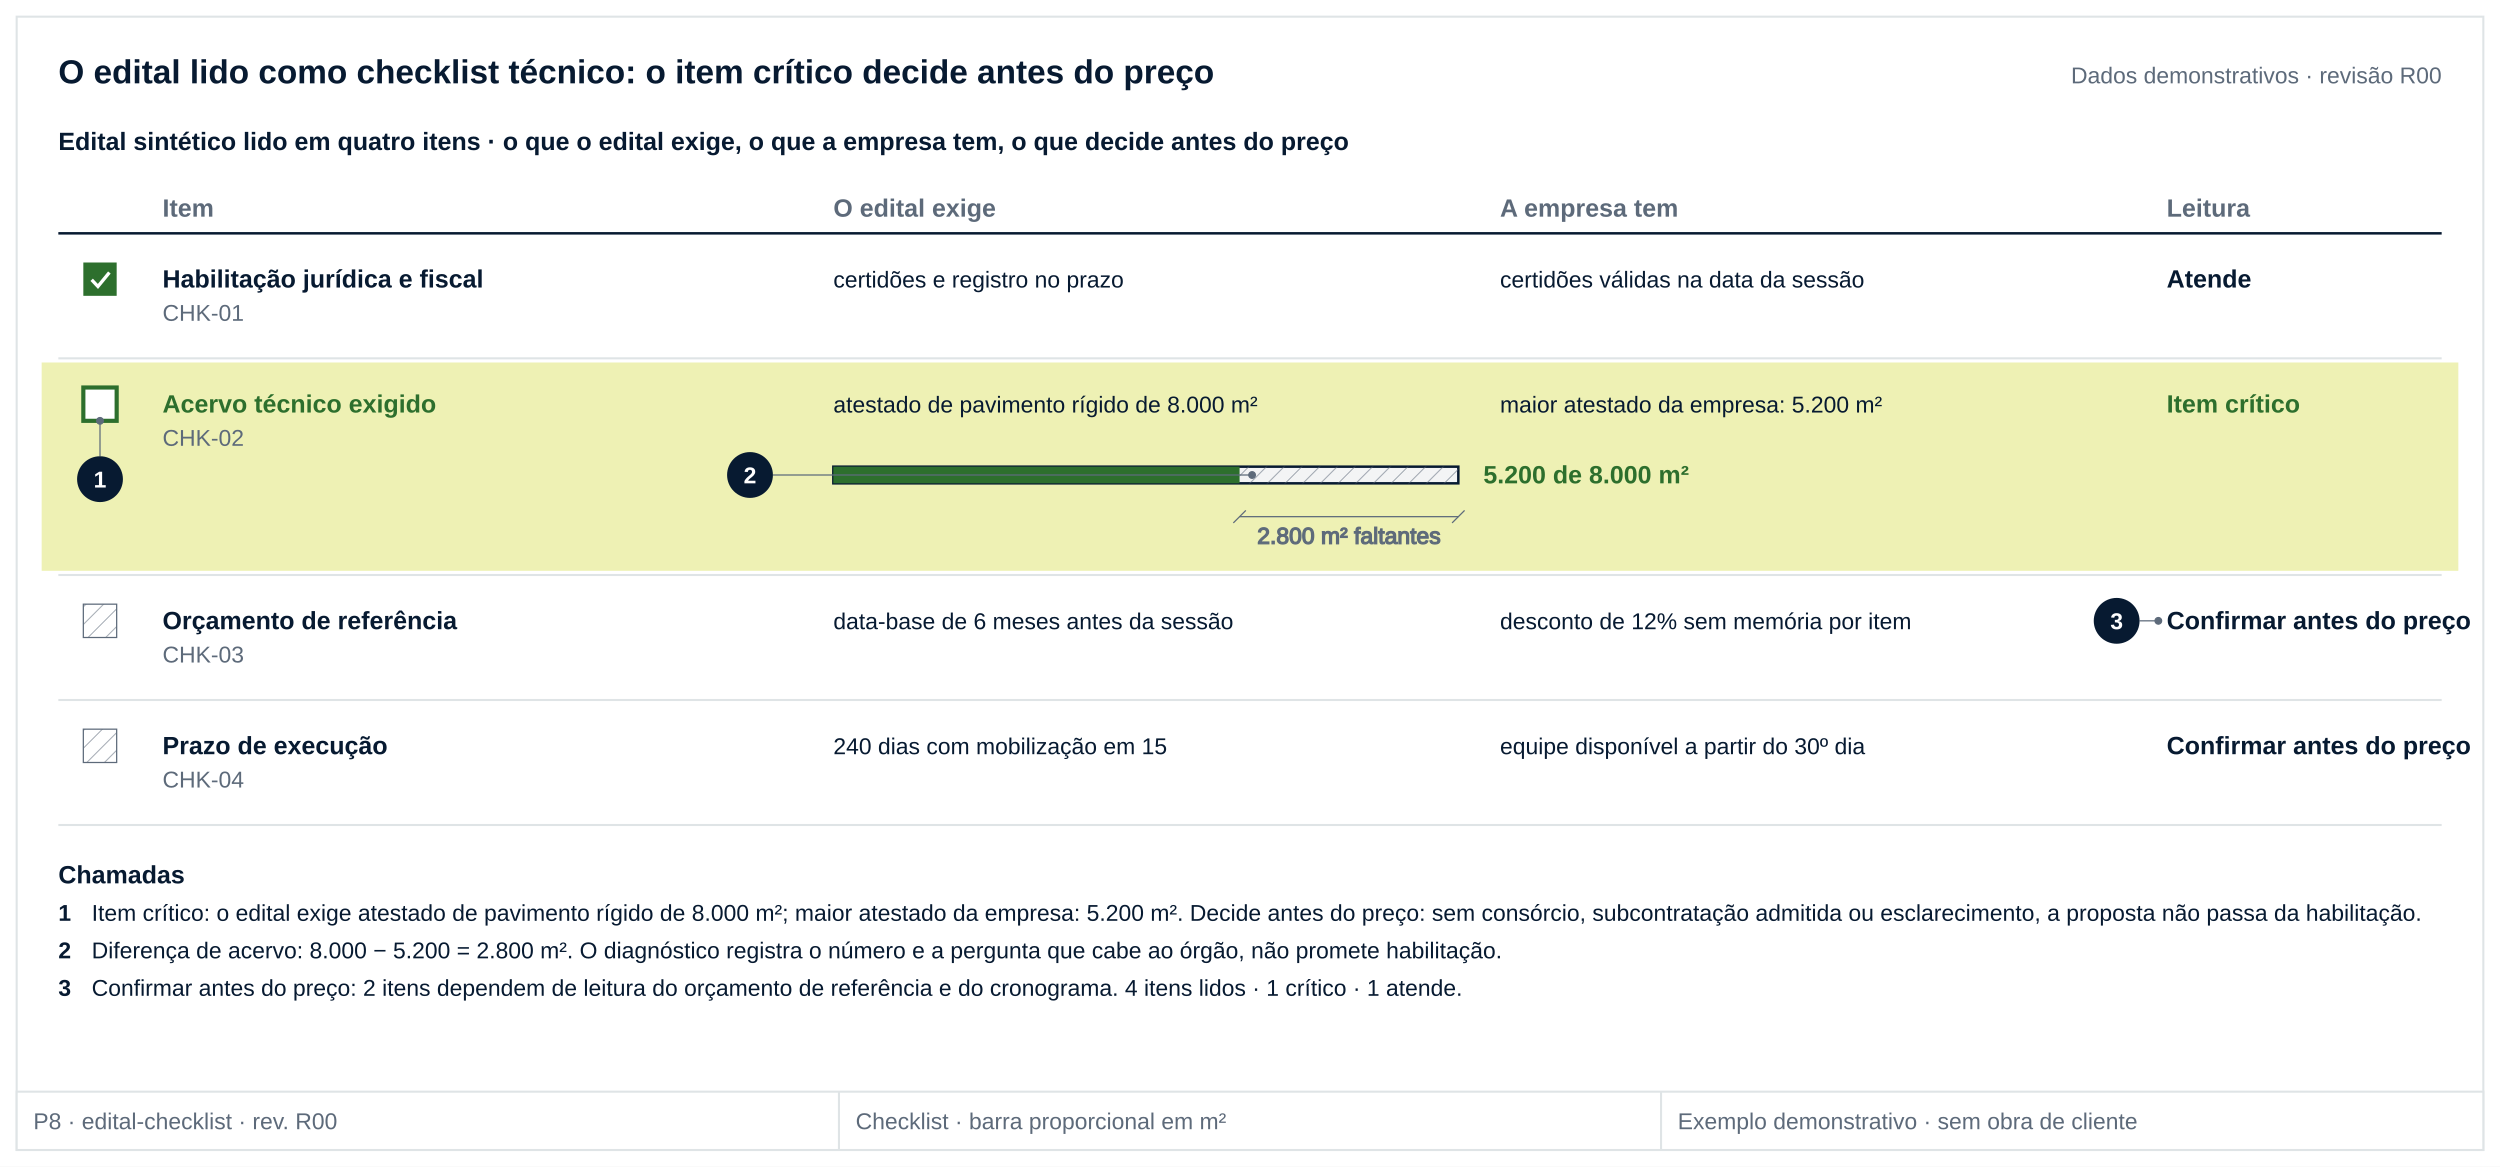
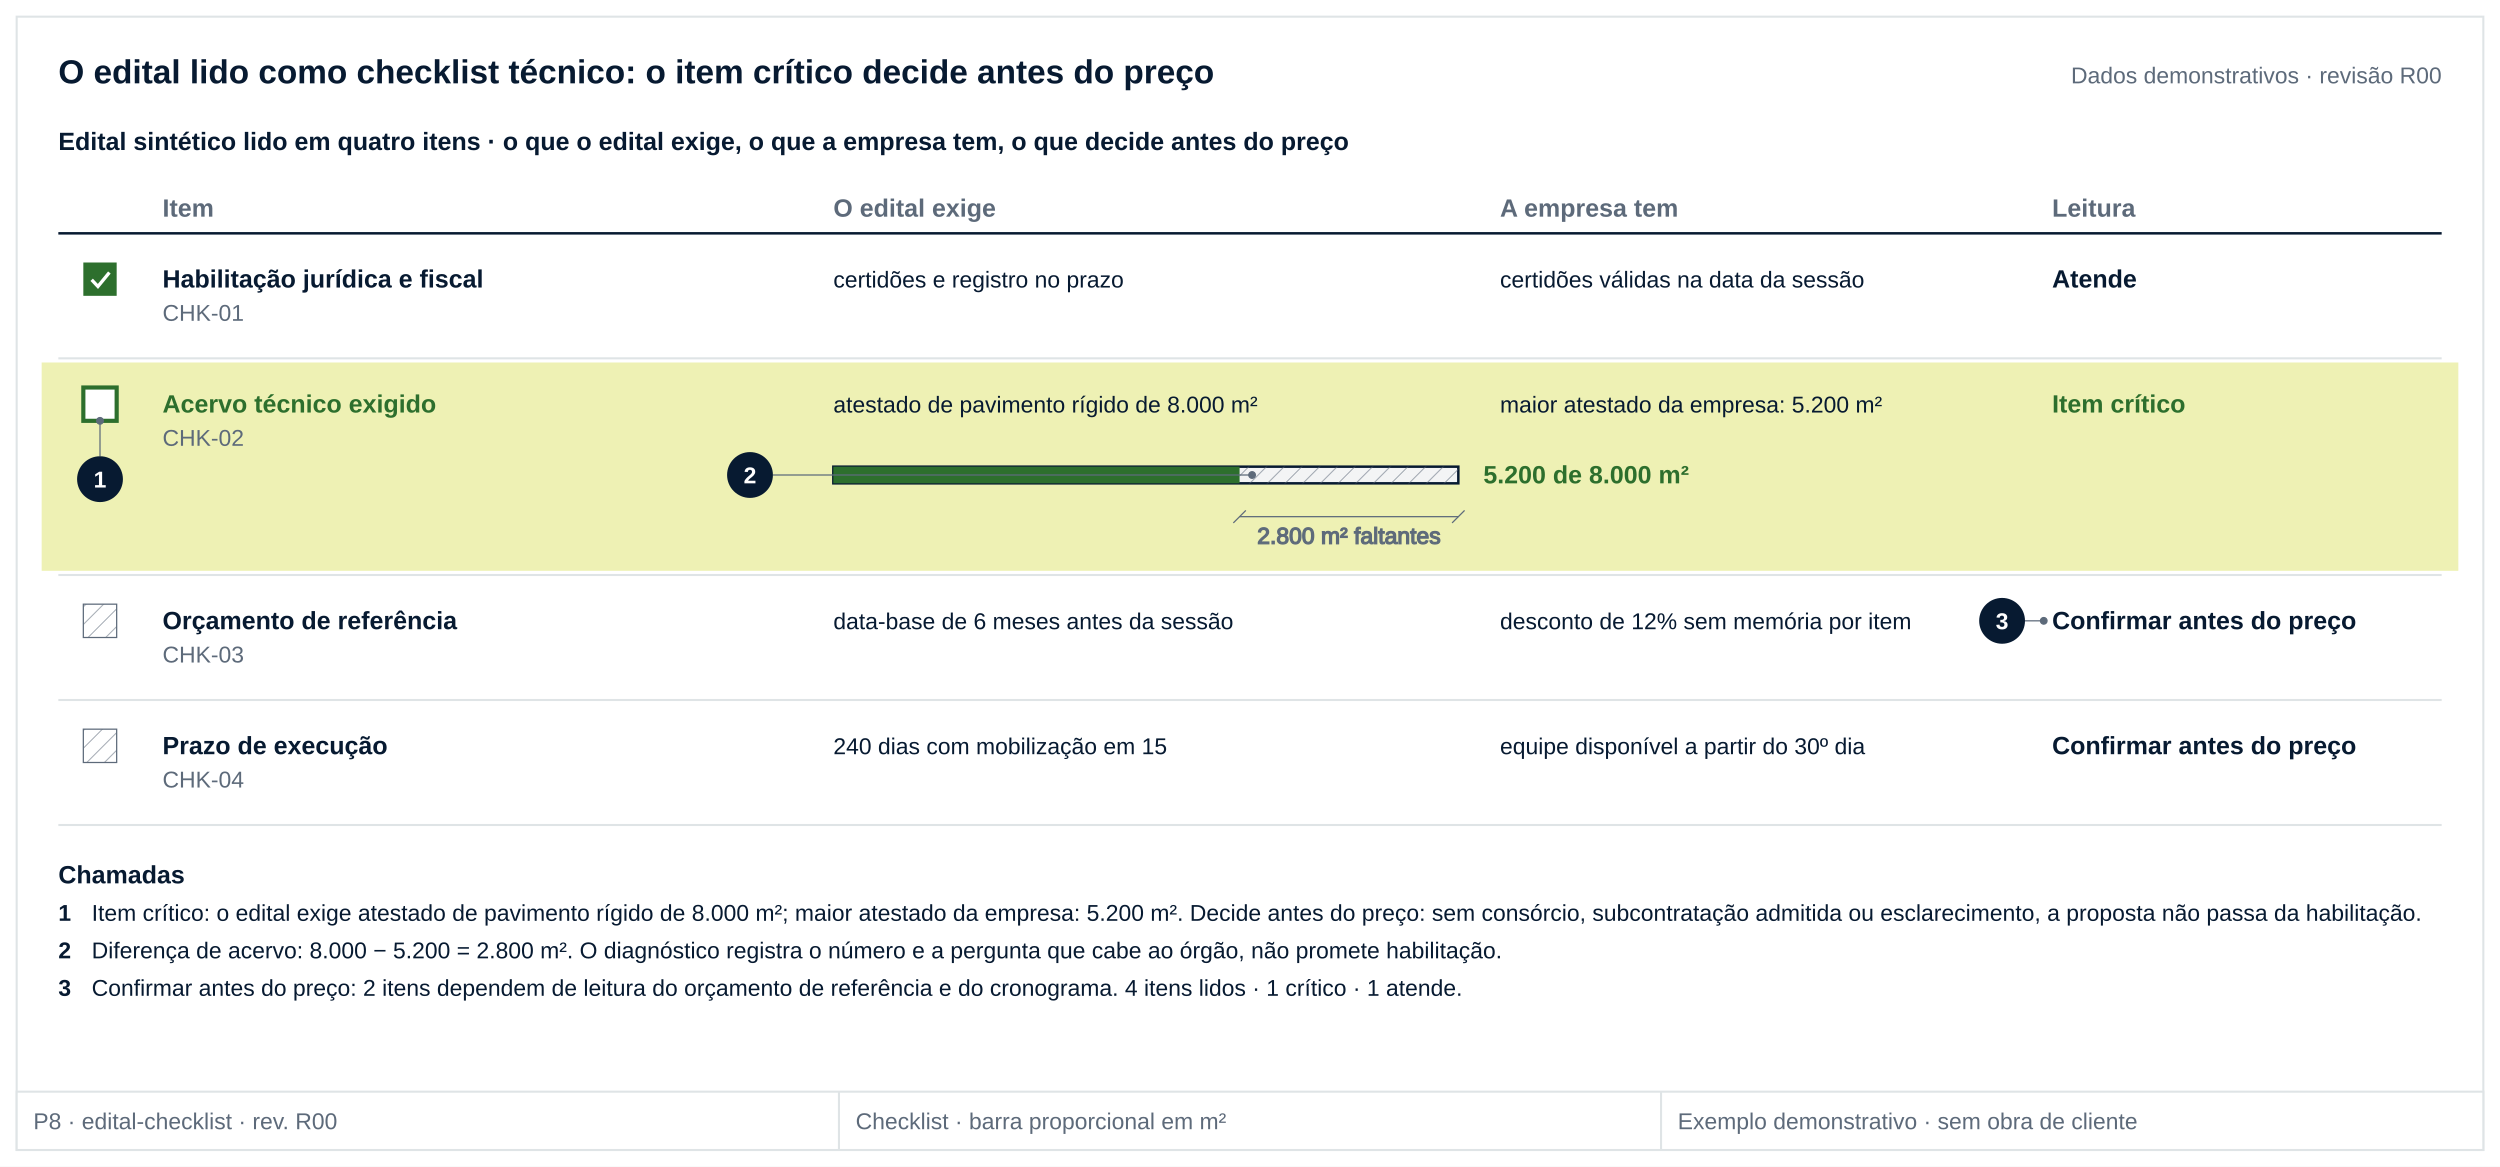
<svg xmlns="http://www.w3.org/2000/svg" viewBox="0 0 1200 560" role="img" aria-labelledby="edital-checklist-desktop-title edital-checklist-desktop-desc" font-family="Archivo Var, Arial, Helvetica, sans-serif" fill="#071a31">
  <rect x="0" y="0" width="1200" height="560" fill="#ffffff" />
  <rect x="8" y="8" width="1184" height="544" fill="#ffffff" stroke="#dfe4e6" />
  <text x="28" y="40" font-size="16" font-weight="650">O edital lido como checklist técnico: o item crítico decide antes do preço</text>
  <text x="1172" y="40" font-size="11" fill="#5d6a7a" text-anchor="end">Dados demonstrativos · revisão R00</text>
  <defs>
    <pattern id="edital-checklist-d-h5d6a" width="6" height="6" patternUnits="userSpaceOnUse" patternTransform="rotate(45)">
      <path d="M0 0V6" stroke="#5d6a7a" stroke-width="0.5" />
    </pattern>
  </defs>
  <text x="28" y="72" font-size="12" font-weight="650">Edital sintético lido em quatro itens · o que o edital exige, o que a empresa tem, o que decide antes do preço</text>
  <text x="78" y="104" font-size="12" fill="#5d6a7a" font-weight="650">Item</text>
  <text x="400" y="104" font-size="12" fill="#5d6a7a" font-weight="650">O edital exige</text>
  <text x="720" y="104" font-size="12" fill="#5d6a7a" font-weight="650">A empresa tem</text>
-   <text x="1040" y="104" font-size="12" fill="#5d6a7a" font-weight="650">Leitura</text>
+   <text x="985" y="104" font-size="12" fill="#5d6a7a" font-weight="650">Leitura</text>
  <line x1="28" y1="112" x2="1172" y2="112" stroke="#071a31" stroke-width="1.2" />
  <rect x="40" y="126" width="16" height="16" fill="#2d6f2d" />
  <path d="M44 134.3L47 137.5L52.5 130.8" fill="none" stroke="#ffffff" stroke-width="1.6" />
  <text x="78" y="138" font-size="12" font-weight="650">Habilitação jurídica e fiscal</text>
  <text x="78" y="154" font-size="11" fill="#5d6a7a">CHK-01</text>
  <text x="400" y="138" font-size="11">certidões e registro no prazo</text>
  <text x="720" y="138" font-size="11">certidões válidas na data da sessão</text>
-   <text x="1040" y="138" font-size="12" font-weight="650">Atende</text>
+   <text x="985" y="138" font-size="12" font-weight="650">Atende</text>
  <line x1="28" y1="172" x2="1172" y2="172" stroke="#dfe4e6" stroke-width="1" />
  <rect x="20" y="174" width="1160" height="100" fill="#ced62a" fill-opacity=".35" />
  <rect x="40" y="186" width="16" height="16" fill="#ffffff" stroke="#2d6f2d" stroke-width="2" />
  <text x="78" y="198" font-size="12" fill="#2d6f2d" font-weight="650">Acervo técnico exigido</text>
  <text x="78" y="214" font-size="11" fill="#5d6a7a">CHK-02</text>
  <text x="400" y="198" font-size="11">atestado de pavimento rígido de 8.000 m²</text>
  <text x="720" y="198" font-size="11">maior atestado da empresa: 5.200 m²</text>
-   <text x="1040" y="198" font-size="12" fill="#2d6f2d" font-weight="650">Item crítico</text>
+   <text x="985" y="198" font-size="12" fill="#2d6f2d" font-weight="650">Item crítico</text>
  <line x1="28" y1="276" x2="1172" y2="276" stroke="#dfe4e6" stroke-width="1" />
  <rect x="40" y="290" width="16" height="16" fill="url(#edital-checklist-d-h5d6a)" stroke="#5d6a7a" stroke-width="0.6" />
  <text x="78" y="302" font-size="12" font-weight="650">Orçamento de referência</text>
  <text x="78" y="318" font-size="11" fill="#5d6a7a">CHK-03</text>
  <text x="400" y="302" font-size="11">data-base de 6 meses antes da sessão</text>
  <text x="720" y="302" font-size="11">desconto de 12% sem memória por item</text>
-   <text x="1040" y="302" font-size="12" font-weight="650">Confirmar antes do preço</text>
+   <text x="985" y="302" font-size="12" font-weight="650">Confirmar antes do preço</text>
  <line x1="28" y1="336" x2="1172" y2="336" stroke="#dfe4e6" stroke-width="1" />
  <rect x="40" y="350" width="16" height="16" fill="url(#edital-checklist-d-h5d6a)" stroke="#5d6a7a" stroke-width="0.6" />
  <text x="78" y="362" font-size="12" font-weight="650">Prazo de execução</text>
  <text x="78" y="378" font-size="11" fill="#5d6a7a">CHK-04</text>
  <text x="400" y="362" font-size="11">240 dias com mobilização em 15</text>
  <text x="720" y="362" font-size="11">equipe disponível a partir do 30º dia</text>
-   <text x="1040" y="362" font-size="12" font-weight="650">Confirmar antes do preço</text>
+   <text x="985" y="362" font-size="12" font-weight="650">Confirmar antes do preço</text>
  <line x1="28" y1="396" x2="1172" y2="396" stroke="#dfe4e6" stroke-width="1" />
  <rect x="400" y="224" width="300" height="8" fill="#f3f4f5" stroke="#071a31" stroke-width="1.2" />
  <rect x="400" y="224" width="195" height="8" fill="#2d6f2d" />
  <rect x="595" y="224" width="105" height="8" fill="url(#edital-checklist-d-h5d6a)" />
  <g stroke="#5d6a7a" stroke-width="0.6" fill="#5d6a7a">
    <line x1="595" y1="248" x2="700" y2="248" />
    <path d="M592 251L598 245" />
    <path d="M697 251L703 245" />
    <text x="647.5" y="261" font-size="11" text-anchor="middle">2.800 m² faltantes</text>
  </g>
  <text x="712" y="232" font-size="12" fill="#2d6f2d" font-weight="650">5.200 de 8.000 m²</text>
  <g stroke="#5d6a7a" stroke-width="0.6">
    <line x1="48" y1="219" x2="48" y2="202" />
    <circle cx="48" cy="202" r="1.6" fill="#5d6a7a" />
  </g>
  <g transform="translate(48 230)">
    <circle r="11" fill="#071a31" />
    <text y="4" text-anchor="middle" font-size="11" font-weight="700" fill="#ffffff">1</text>
  </g>
  <g stroke="#5d6a7a" stroke-width="0.6">
    <line x1="371" y1="228" x2="601" y2="228" />
    <circle cx="601" cy="228" r="1.6" fill="#5d6a7a" />
  </g>
  <g transform="translate(360 228)">
    <circle r="11" fill="#071a31" />
    <text y="4" text-anchor="middle" font-size="11" font-weight="700" fill="#ffffff">2</text>
  </g>
  <g stroke="#5d6a7a" stroke-width="0.6">
-     <line x1="1027" y1="298" x2="1036" y2="298" />
-     <circle cx="1036" cy="298" r="1.6" fill="#5d6a7a" />
+     <line x1="972" y1="298" x2="981" y2="298" />
+     <circle cx="981" cy="298" r="1.6" fill="#5d6a7a" />
  </g>
-   <g transform="translate(1016 298)">
+   <g transform="translate(961 298)">
    <circle r="11" fill="#071a31" />
    <text y="4" text-anchor="middle" font-size="11" font-weight="700" fill="#ffffff">3</text>
  </g>
  <text x="28" y="424" font-size="12" font-weight="650">Chamadas</text>
  <text x="28" y="442" font-size="11">
    <tspan font-weight="700">1</tspan>
    <tspan x="44">Item crítico: o edital exige atestado de pavimento rígido de 8.000 m²; maior atestado da empresa: 5.200 m². Decide antes do preço: sem consórcio, subcontratação admitida ou esclarecimento, a proposta não passa da habilitação.</tspan>
  </text>
  <text x="28" y="460" font-size="11">
    <tspan font-weight="700">2</tspan>
    <tspan x="44">Diferença de acervo: 8.000 − 5.200 = 2.800 m². O diagnóstico registra o número e a pergunta que cabe ao órgão, não promete habilitação.</tspan>
  </text>
  <text x="28" y="478" font-size="11">
    <tspan font-weight="700">3</tspan>
    <tspan x="44">Confirmar antes do preço: 2 itens dependem de leitura do orçamento de referência e do cronograma. 4 itens lidos · 1 crítico · 1 atende.</tspan>
  </text>
  <g id="edital-checklist-d-carimbo">
    <rect x="8" y="524" width="1184" height="28" fill="#ffffff" stroke="#dfe4e6" />
    <line x1="402.7" y1="524" x2="402.7" y2="552" stroke="#dfe4e6" />
    <line x1="797.3" y1="524" x2="797.3" y2="552" stroke="#dfe4e6" />
    <text x="16" y="542" font-size="11" fill="#5d6a7a">P8 · edital-checklist · rev. R00</text>
    <text x="410.7" y="542" font-size="11" fill="#5d6a7a">Checklist · barra proporcional em m²</text>
    <text x="805.3" y="542" font-size="11" fill="#5d6a7a">Exemplo demonstrativo · sem obra de cliente</text>
  </g>
</svg>
